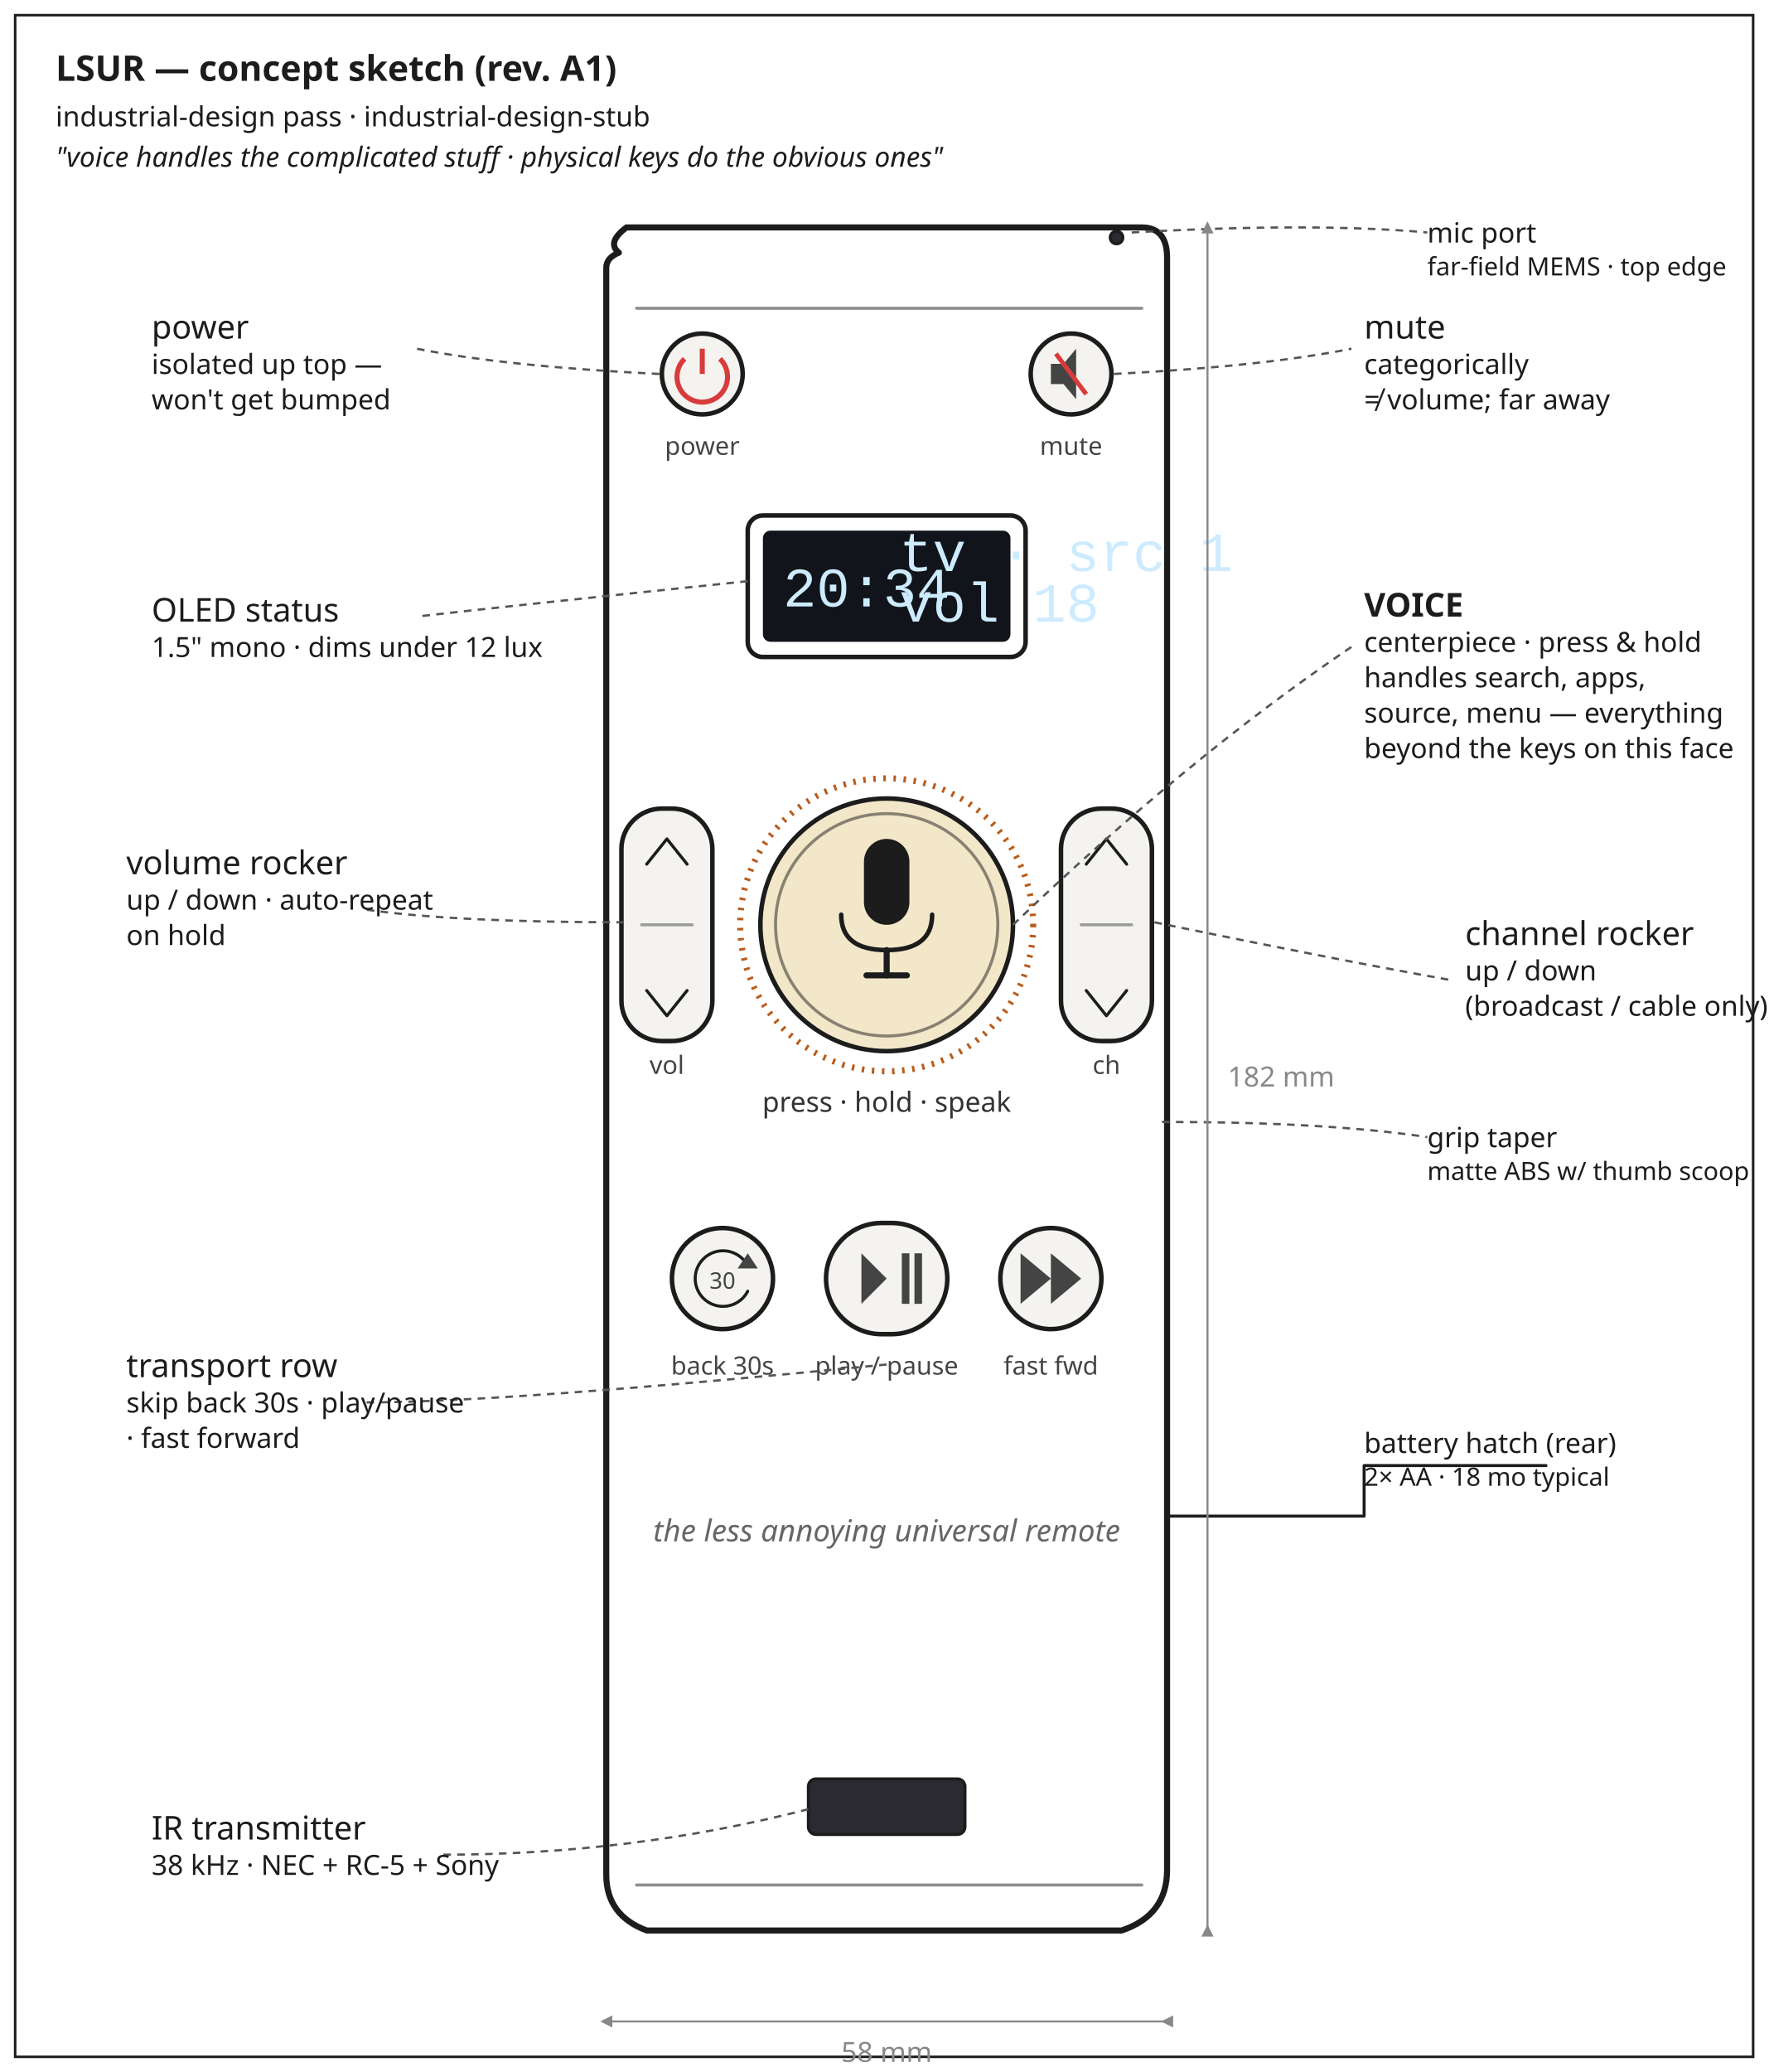
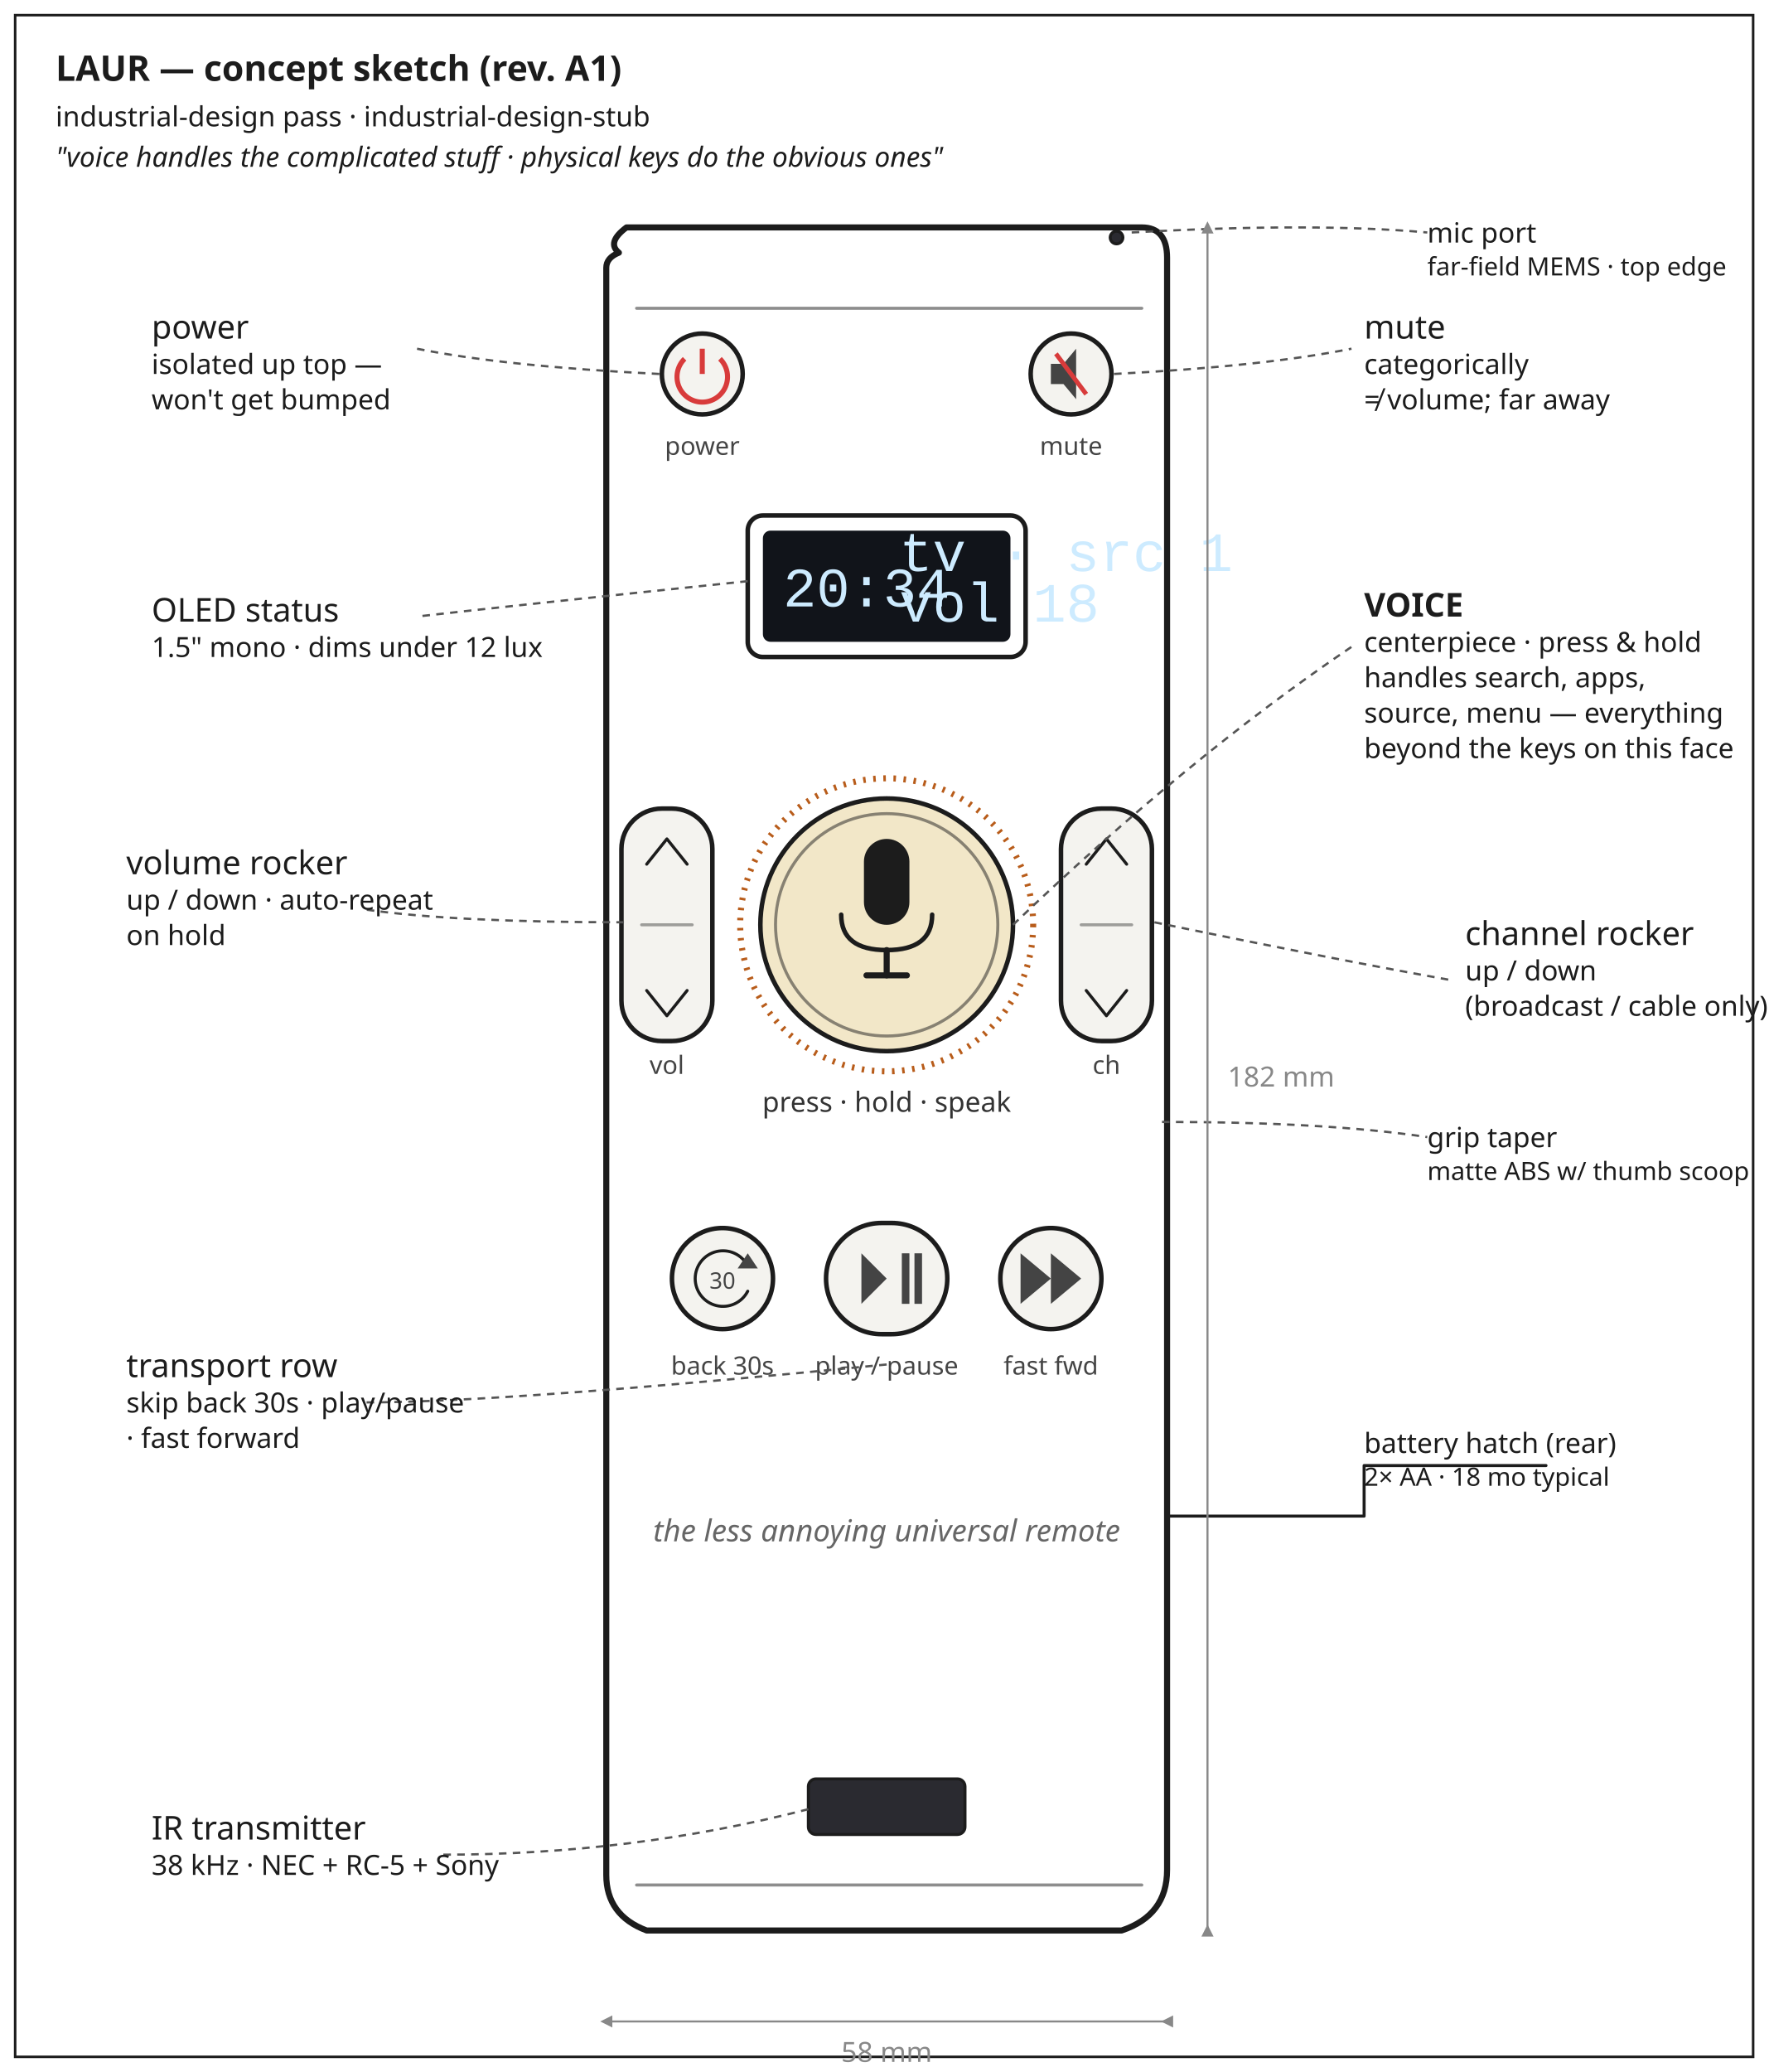
<svg xmlns="http://www.w3.org/2000/svg" viewBox="0 0 700 820" font-family="Inkfree, 'Comic Sans MS', sans-serif" font-size="13">
  <defs>
    <style>
      .sk { fill: none; stroke: #1c1c1c; stroke-linecap: round; stroke-linejoin: round; }
      .sk-thick { stroke-width: 2.4; }
      .sk-med   { stroke-width: 1.8; }
      .sk-thin  { stroke-width: 1.2; }
      .label    { fill: #1c1c1c; }
      .leader   { fill: none; stroke: #555; stroke-width: 0.9; stroke-dasharray: 3 2.5; }
      .screen   { fill: #11141a; }
      .screen-text { fill: #cdebff; font-family: 'Courier New', monospace; font-size: 22; }
      .btn-fill { fill: #f4f3ef; }
      .ir-fill  { fill: #2a2a30; }
      .voice    { fill: #f2e7c8; }
      .voice-ring { fill: none; stroke: #b85c1a; stroke-width: 2.4; stroke-dasharray: 1 3; }
      .accent   { fill: #d83b3b; }
    </style>
    <marker id="arrow" markerWidth="6" markerHeight="6" refX="3" refY="3" orient="auto">
      <path d="M 0 3 L 6 0 L 6 6 Z" fill="#888" />
    </marker>
  </defs>
  <rect x="6" y="6" width="688" height="808" fill="none" stroke="#1c1c1c" stroke-width="1" />
-   <text x="22" y="32" class="label" font-size="14" font-weight="bold">LSUR — concept sketch (rev. A1)</text>
+   <text x="22" y="32" class="label" font-size="14" font-weight="bold">LAUR — concept sketch (rev. A1)</text>
  <text x="22" y="50" class="label" font-size="11" fill="#666">industrial-design pass · industrial-design-stub</text>
  <text x="22" y="66" class="label" font-size="11" fill="#666" font-style="italic">"voice handles the complicated stuff · physical keys do the obvious ones"</text>
  <path class="sk sk-thick" d="M 245 100            Q 240 96 248 90            L 452 90            Q 462 90 462 102            L 462 740            Q 462 758 444 764            L 256 764            Q 240 758 240 742            L 240 106            Q 240 102 245 100 Z" />
  <path class="sk sk-thin" d="M 252 122 L 452 122" opacity="0.5" />
  <path class="sk sk-thin" d="M 252 746 L 452 746" opacity="0.5" />
  <circle class="sk sk-med btn-fill" cx="278" cy="148" r="16" />
  <path d="M 278 138 L 278 148 M 271 142 A 10 10 0 1 0 285 142" stroke="#d83b3b" stroke-width="2" fill="none" />
  <text x="278" y="180" text-anchor="middle" font-size="10" fill="#444">power</text>
  <circle class="sk sk-med btn-fill" cx="424" cy="148" r="16" />
  <path d="M 416 144 L 421 144 L 426 138 L 426 158 L 421 152 L 416 152 Z" fill="#444" />
  <line x1="418" y1="140" x2="430" y2="156" stroke="#d83b3b" stroke-width="1.8" />
  <text x="424" y="180" text-anchor="middle" font-size="10" fill="#444">mute</text>
  <rect class="sk sk-med" x="296" y="204" width="110" height="56" rx="6" />
  <rect class="screen" x="302" y="210" width="98" height="44" rx="3" />
  <text x="310" y="240" class="screen-text" font-size="16">20:34</text>
  <text x="356" y="226" class="screen-text" font-size="8" fill="#7aa2c2">tv · src 1</text>
  <text x="356" y="246" class="screen-text" font-size="8" fill="#7aa2c2">vol 18</text>
  <rect class="sk sk-med btn-fill" x="246" y="320" width="36" height="92" rx="16" />
  <path class="sk sk-thin" d="M 256 342 L 264 332 L 272 342" stroke-linecap="round" />
  <path class="sk sk-thin" d="M 256 392 L 264 402 L 272 392" stroke-linecap="round" />
  <line class="sk sk-thin" x1="254" y1="366" x2="274" y2="366" opacity="0.4" />
  <text x="264" y="425" text-anchor="middle" font-size="10" fill="#444">vol</text>
  <rect class="sk sk-med btn-fill" x="420" y="320" width="36" height="92" rx="16" />
  <path class="sk sk-thin" d="M 430 342 L 438 332 L 446 342" stroke-linecap="round" />
  <path class="sk sk-thin" d="M 430 392 L 438 402 L 446 392" stroke-linecap="round" />
  <line class="sk sk-thin" x1="428" y1="366" x2="448" y2="366" opacity="0.4" />
  <text x="438" y="425" text-anchor="middle" font-size="10" fill="#444">ch</text>
  <circle class="voice-ring" cx="351" cy="366" r="58" />
  <circle class="sk sk-med voice" cx="351" cy="366" r="50" />
  <circle class="sk sk-thin" cx="351" cy="366" r="44" opacity="0.5" />
  <g transform="translate(351 354)">
    <rect x="-9" y="-22" width="18" height="34" rx="9" fill="#1c1c1c" />
    <path class="sk sk-med" d="M -18 8 Q -18 22 0 22 Q 18 22 18 8" />
    <line x1="0" y1="22" x2="0" y2="32" stroke="#1c1c1c" stroke-width="2.4" stroke-linecap="round" />
    <line x1="-8" y1="32" x2="8" y2="32" stroke="#1c1c1c" stroke-width="2.4" stroke-linecap="round" />
  </g>
  <text x="351" y="440" text-anchor="middle" font-size="11" fill="#333">press · hold · speak</text>
  <g transform="translate(264 484)">
    <circle class="sk sk-med btn-fill" cx="22" cy="22" r="20" />
    <path class="sk sk-thin" d="M 32 17 A 11 11 0 1 0 32 27" stroke-width="2" />
    <polygon points="32,12 36,18 28,18" fill="#444" />
    <text x="22" y="26" text-anchor="middle" font-size="9" fill="#444">30</text>
    <text x="22" y="60" text-anchor="middle" font-size="10" fill="#444">back 30s</text>
  </g>
  <g transform="translate(327 484)">
    <rect class="sk sk-med btn-fill" x="0" y="0" width="48" height="44" rx="22" />
    <polygon points="14,12 14,32 24,22" fill="#444" />
    <rect x="30" y="12" width="3" height="20" fill="#444" />
    <rect x="35" y="12" width="3" height="20" fill="#444" />
    <text x="24" y="60" text-anchor="middle" font-size="10" fill="#444">play / pause</text>
  </g>
  <g transform="translate(394 484)">
    <circle class="sk sk-med btn-fill" cx="22" cy="22" r="20" />
    <polygon points="10,12 22,22 10,32" fill="#444" />
    <polygon points="22,12 34,22 22,32" fill="#444" />
    <text x="22" y="60" text-anchor="middle" font-size="10" fill="#444">fast fwd</text>
  </g>
  <text x="351" y="610" text-anchor="middle" font-size="12" fill="#666" font-style="italic">the less annoying universal remote</text>
  <circle class="sk sk-thin ir-fill" cx="442" cy="94" r="2.5" />
  <rect class="ir-fill" x="320" y="704" width="62" height="22" rx="3" />
  <rect class="sk sk-thin" x="320" y="704" width="62" height="22" rx="3" />
  <path class="leader" d="M 261 148 Q 200 145 165 138" />
  <text x="60" y="134" class="label">power</text>
  <text x="60" y="148" class="label" fill="#666" font-size="11">isolated up top —</text>
  <text x="60" y="162" class="label" fill="#666" font-size="11">won't get bumped</text>
  <path class="leader" d="M 441 148 Q 500 145 535 138" />
  <text x="540" y="134" class="label">mute</text>
  <text x="540" y="148" class="label" fill="#666" font-size="11">categorically</text>
  <text x="540" y="162" class="label" fill="#666" font-size="11">≠ volume; far away</text>
  <path class="leader" d="M 296 230 Q 200 240 165 244" />
  <text x="60" y="246" class="label">OLED status</text>
  <text x="60" y="260" class="label" fill="#666" font-size="11">1.5" mono · dims under 12 lux</text>
  <path class="leader" d="M 247 365 Q 180 365 145 360" />
  <text x="50" y="346" class="label">volume rocker</text>
  <text x="50" y="360" class="label" fill="#666" font-size="11">up / down · auto-repeat</text>
  <text x="50" y="374" class="label" fill="#666" font-size="11">on hold</text>
  <path class="leader" d="M 401 366 Q 470 300 535 256" />
  <text x="540" y="244" class="label" font-weight="bold">VOICE</text>
  <text x="540" y="258" class="label" fill="#666" font-size="11">centerpiece · press &amp; hold</text>
  <text x="540" y="272" class="label" fill="#666" font-size="11">handles search, apps,</text>
  <text x="540" y="286" class="label" fill="#666" font-size="11">source, menu — everything</text>
  <text x="540" y="300" class="label" fill="#666" font-size="11">beyond the keys on this face</text>
  <path class="leader" d="M 457 365 Q 530 380 575 388" />
  <text x="580" y="374" class="label">channel rocker</text>
  <text x="580" y="388" class="label" fill="#666" font-size="11">up / down</text>
  <text x="580" y="402" class="label" fill="#666" font-size="11">(broadcast / cable only)</text>
  <path class="leader" d="M 351 540 Q 200 555 145 555" />
  <text x="50" y="545" class="label">transport row</text>
  <text x="50" y="559" class="label" fill="#666" font-size="11">skip back 30s · play/pause</text>
  <text x="50" y="573" class="label" fill="#666" font-size="11">· fast forward</text>
  <path class="leader" d="M 448 92 Q 520 88 565 92" />
  <text x="565" y="96" class="label" font-size="11">mic port</text>
  <text x="565" y="109" class="label" fill="#666" font-size="10">far-field MEMS · top edge</text>
  <path class="sk sk-thin" d="M 462 600 L 540 600 L 540 580 L 612 580" />
  <text x="540" y="575" class="label" font-size="11">battery hatch (rear)</text>
  <text x="540" y="588" class="label" fill="#666" font-size="10">2× AA · 18 mo typical</text>
  <path class="leader" d="M 460 444 Q 525 444 565 450" />
  <text x="565" y="454" class="label" font-size="11">grip taper</text>
  <text x="565" y="467" class="label" fill="#666" font-size="10">matte ABS w/ thumb scoop</text>
  <path class="leader" d="M 320 716 Q 250 734 175 734" />
  <text x="60" y="728" class="label">IR transmitter</text>
  <text x="60" y="742" class="label" fill="#666" font-size="11">38 kHz · NEC + RC-5 + Sony</text>
  <line x1="240" y1="800" x2="462" y2="800" stroke="#888" stroke-width="0.8" marker-start="url(#arrow)" marker-end="url(#arrow)" />
  <text x="351" y="816" text-anchor="middle" font-size="11" fill="#888">58 mm</text>
  <line x1="478" y1="90" x2="478" y2="764" stroke="#888" stroke-width="0.8" marker-start="url(#arrow)" marker-end="url(#arrow)" />
  <text x="486" y="430" font-size="11" fill="#888">182 mm</text>
</svg>
